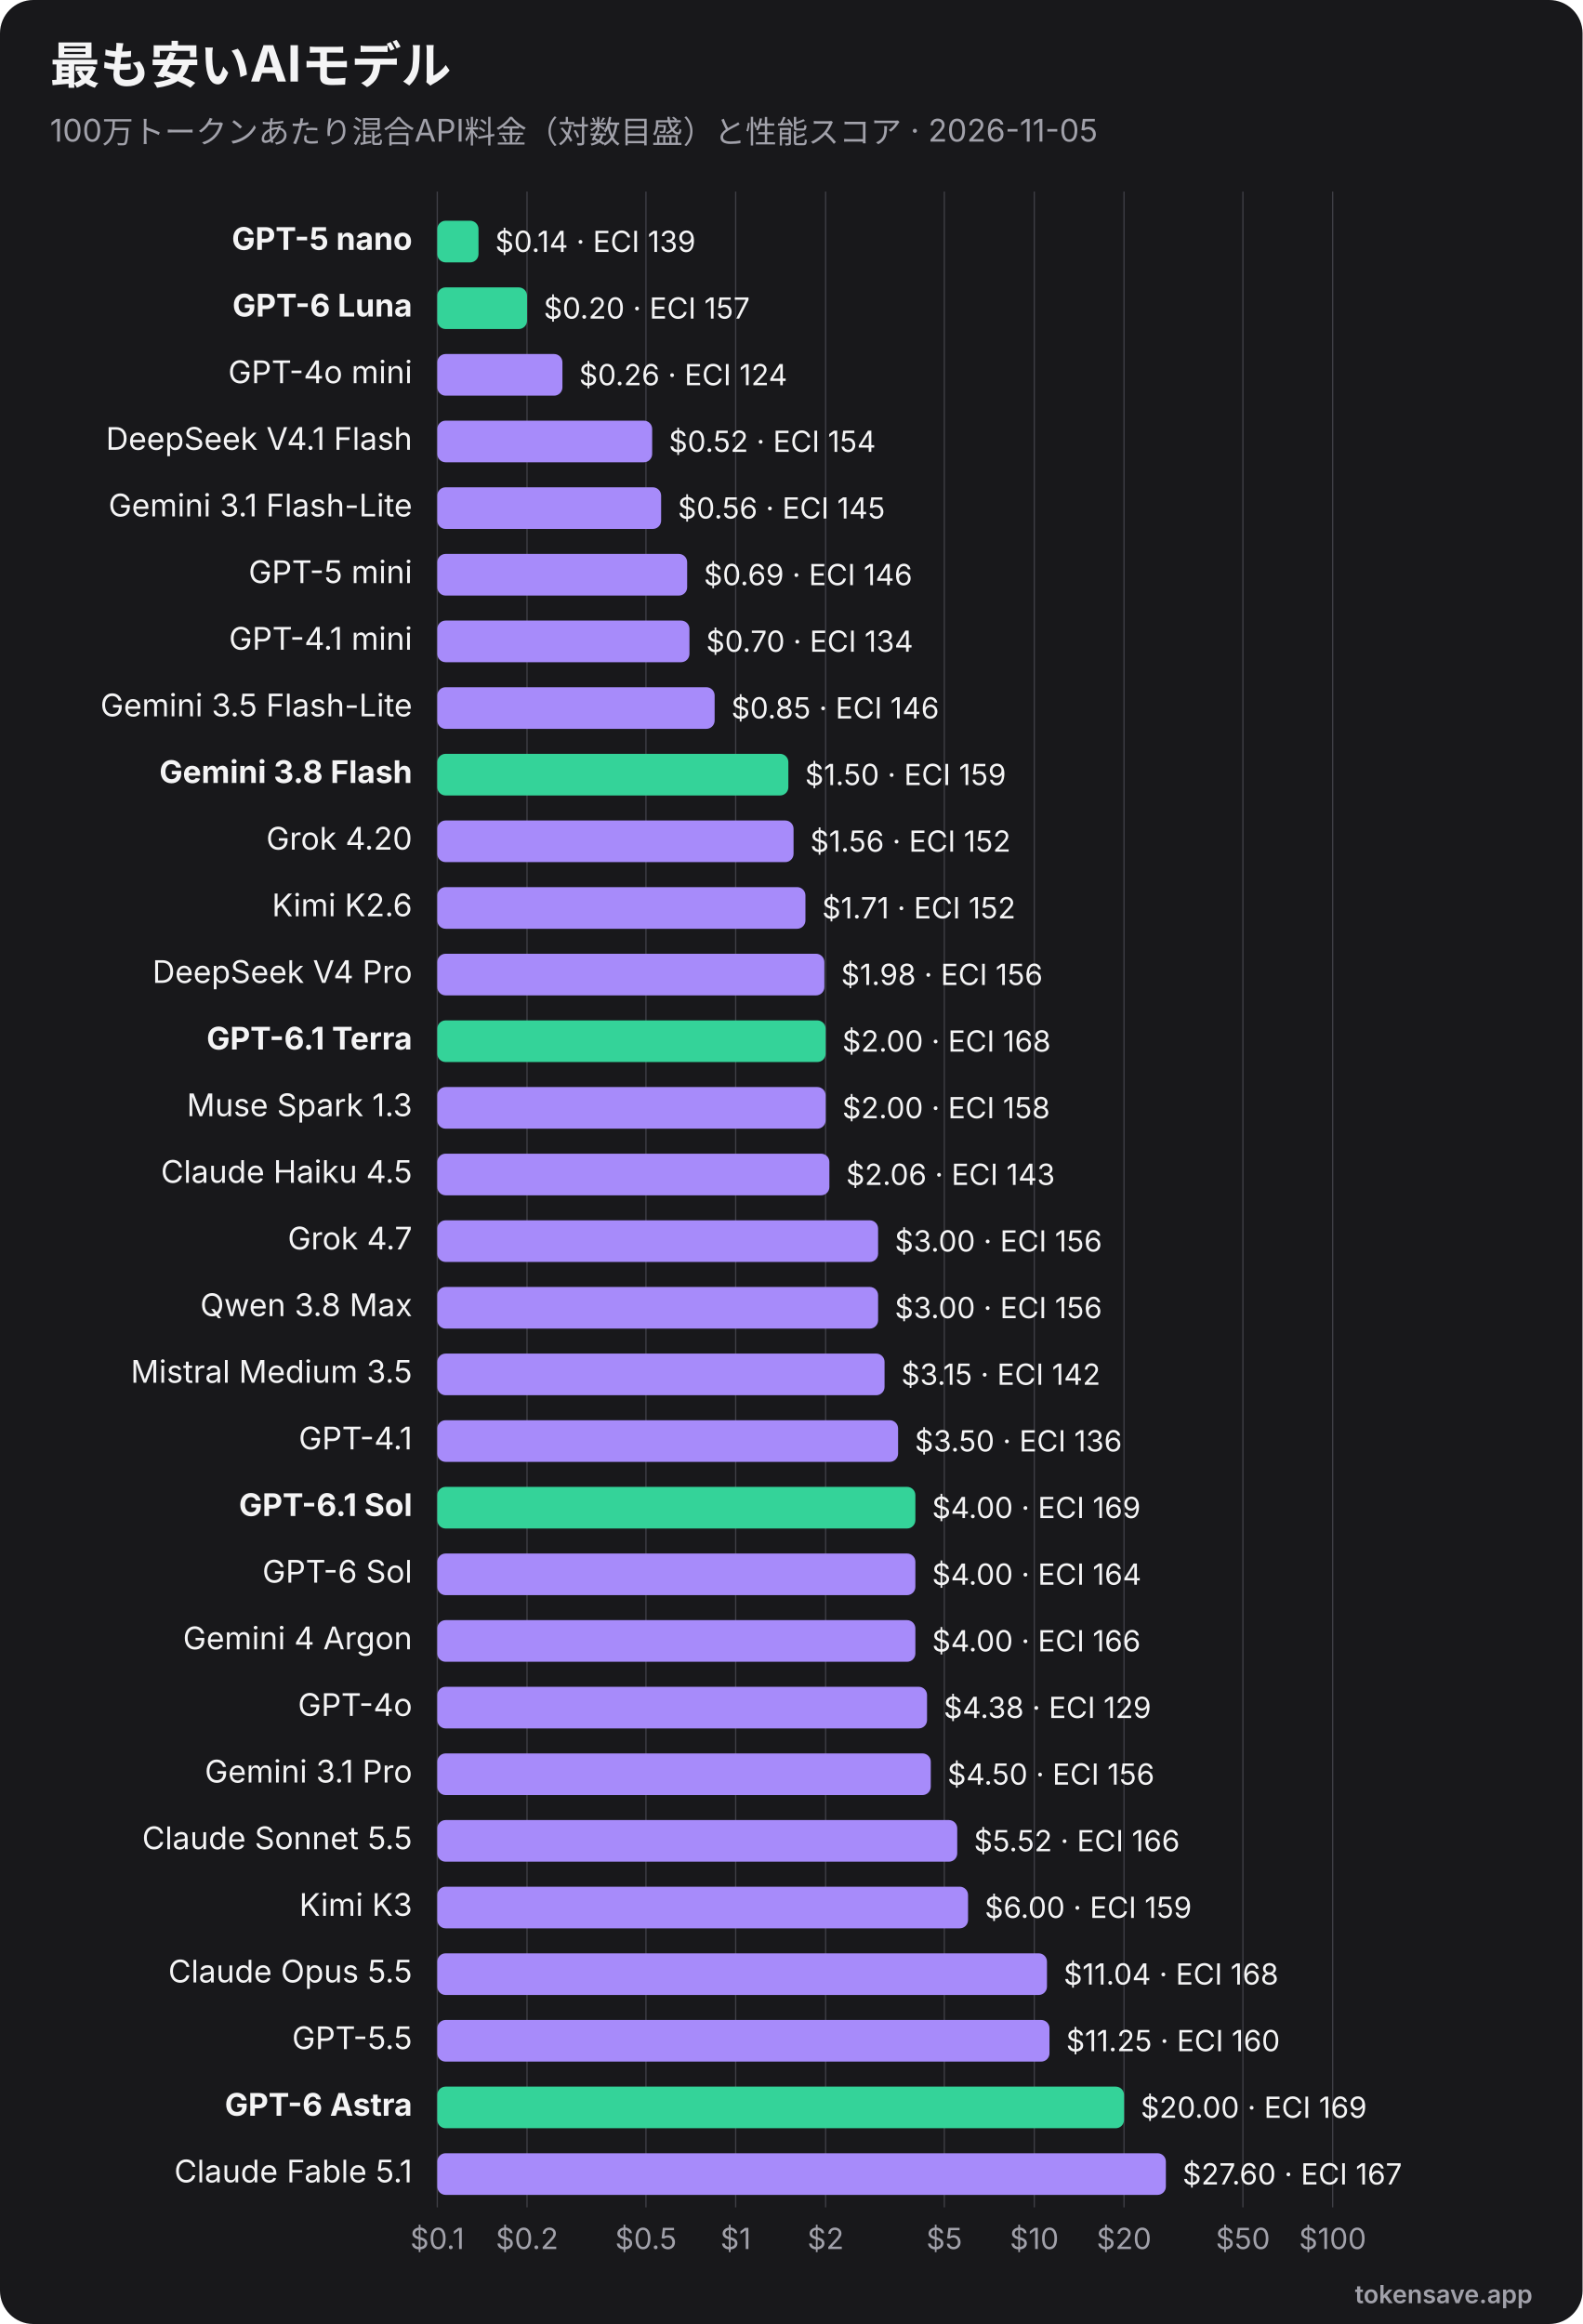
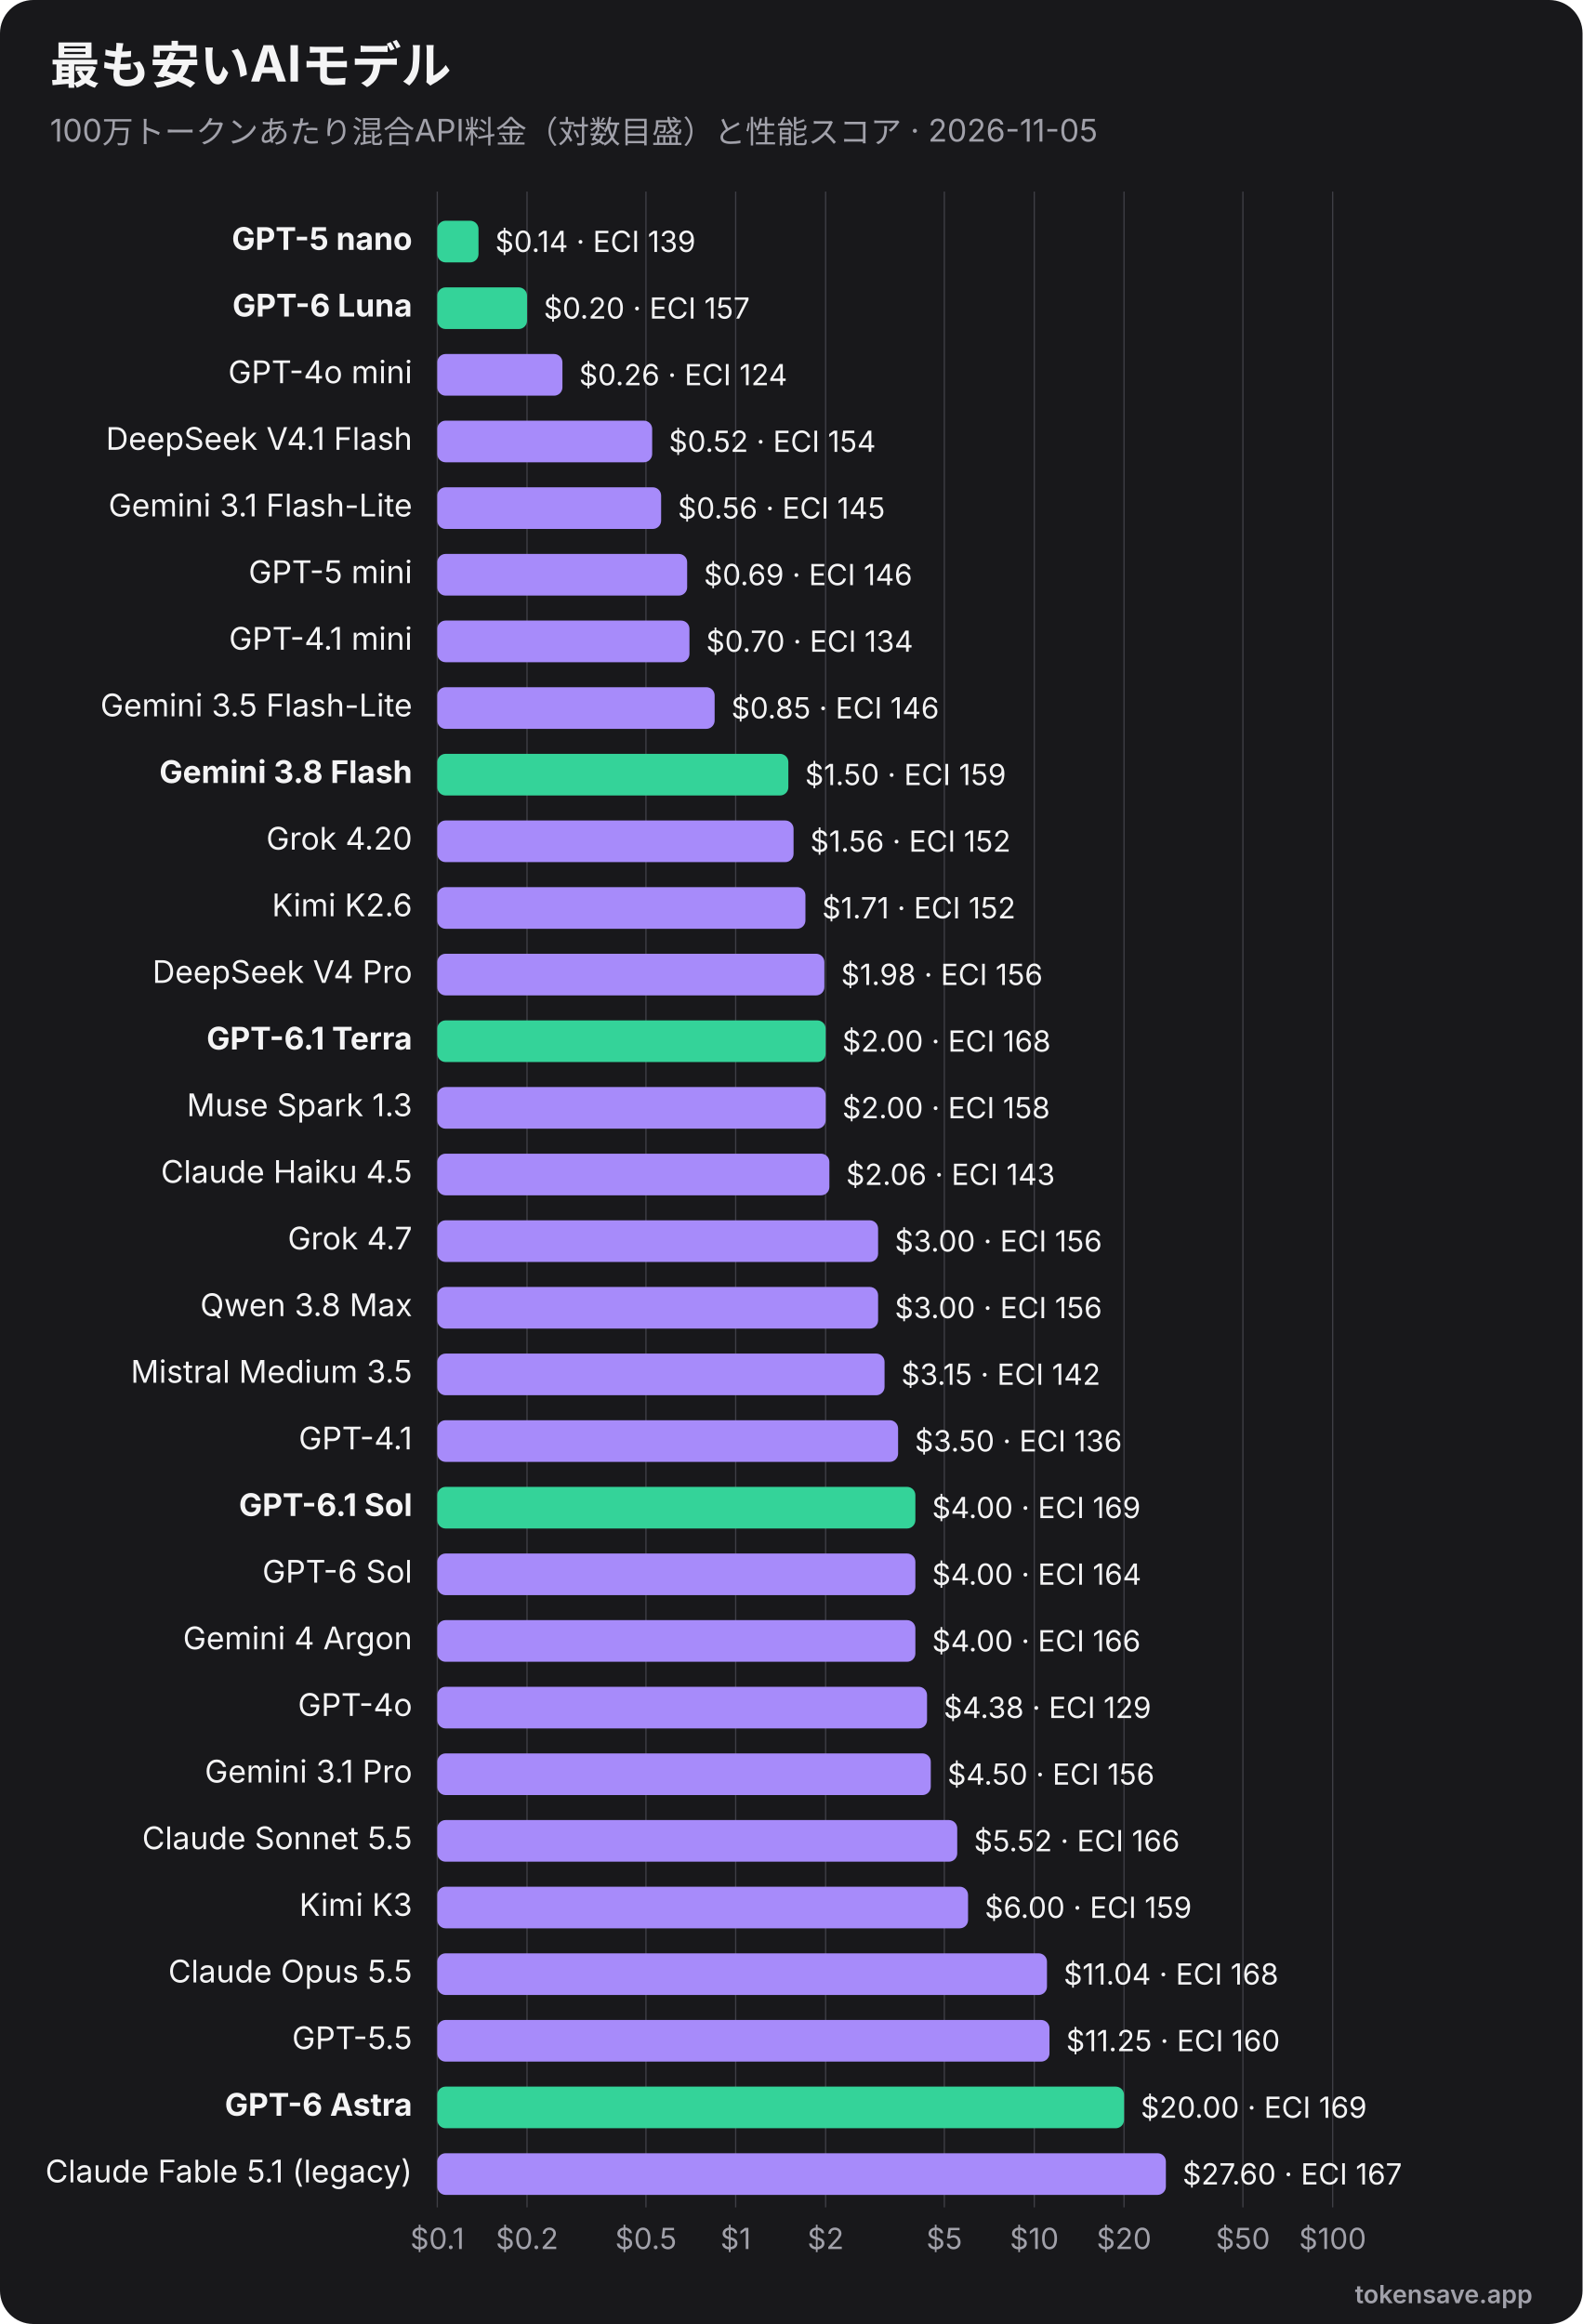
<svg xmlns="http://www.w3.org/2000/svg" viewBox="0 0 760 1116" width="760" height="1116" role="img" font-family="Inter, 'Segoe UI', Helvetica, Arial, sans-serif">
  <rect width="760" height="1116" rx="16" fill="#18181b" />
  <text x="24" y="40" font-size="24" font-weight="700" fill="#f4f4f5">最も安いAIモデル</text>
  <text x="24" y="68" font-size="15" fill="#a1a1aa">100万トークンあたり混合API料金（対数目盛）と性能スコア · 2026-11-05</text>
  <line x1="210.0" y1="92" x2="210.0" y2="1060" stroke="#3f3f46" stroke-width="0.6" />
  <text x="210.0" y="1080" text-anchor="middle" font-size="14" fill="#a1a1aa">$0.1</text>
  <line x1="253.1" y1="92" x2="253.1" y2="1060" stroke="#3f3f46" stroke-width="0.6" />
  <text x="253.1" y="1080" text-anchor="middle" font-size="14" fill="#a1a1aa">$0.2</text>
  <line x1="310.2" y1="92" x2="310.2" y2="1060" stroke="#3f3f46" stroke-width="0.6" />
  <text x="310.2" y="1080" text-anchor="middle" font-size="14" fill="#a1a1aa">$0.5</text>
  <line x1="353.3" y1="92" x2="353.3" y2="1060" stroke="#3f3f46" stroke-width="0.6" />
  <text x="353.3" y="1080" text-anchor="middle" font-size="14" fill="#a1a1aa">$1</text>
  <line x1="396.5" y1="92" x2="396.5" y2="1060" stroke="#3f3f46" stroke-width="0.6" />
  <text x="396.5" y="1080" text-anchor="middle" font-size="14" fill="#a1a1aa">$2</text>
  <line x1="453.5" y1="92" x2="453.5" y2="1060" stroke="#3f3f46" stroke-width="0.6" />
  <text x="453.5" y="1080" text-anchor="middle" font-size="14" fill="#a1a1aa">$5</text>
  <line x1="496.7" y1="92" x2="496.7" y2="1060" stroke="#3f3f46" stroke-width="0.6" />
  <text x="496.7" y="1080" text-anchor="middle" font-size="14" fill="#a1a1aa">$10</text>
  <line x1="539.8" y1="92" x2="539.8" y2="1060" stroke="#3f3f46" stroke-width="0.6" />
  <text x="539.8" y="1080" text-anchor="middle" font-size="14" fill="#a1a1aa">$20</text>
  <line x1="596.9" y1="92" x2="596.9" y2="1060" stroke="#3f3f46" stroke-width="0.6" />
  <text x="596.9" y="1080" text-anchor="middle" font-size="14" fill="#a1a1aa">$50</text>
  <line x1="640.0" y1="92" x2="640.0" y2="1060" stroke="#3f3f46" stroke-width="0.6" />
  <text x="640.0" y="1080" text-anchor="middle" font-size="14" fill="#a1a1aa">$100</text>
  <text x="198" y="120.0" text-anchor="end" font-size="15" font-weight="700" fill="#f4f4f5">GPT-5 nano</text>
  <rect x="210" y="106.0" width="19.8" height="20" rx="4" fill="#34d399" />
  <text x="237.8" y="121.0" font-size="14" fill="#f4f4f5">$0.14 · ECI 139</text>
  <text x="198" y="152.0" text-anchor="end" font-size="15" font-weight="700" fill="#f4f4f5">GPT-6 Luna</text>
  <rect x="210" y="138.0" width="43.1" height="20" rx="4" fill="#34d399" />
  <text x="261.1" y="153.0" font-size="14" fill="#f4f4f5">$0.20 · ECI 157</text>
  <text x="198" y="184.0" text-anchor="end" font-size="15" font-weight="400" fill="#f4f4f5">GPT-4o mini</text>
  <rect x="210" y="170.0" width="60.1" height="20" rx="4" fill="#a78bfa" />
  <text x="278.1" y="185.0" font-size="14" fill="#f4f4f5">$0.26 · ECI 124</text>
  <text x="198" y="216.0" text-anchor="end" font-size="15" font-weight="400" fill="#f4f4f5">DeepSeek V4.1 Flash</text>
  <rect x="210" y="202.0" width="103.2" height="20" rx="4" fill="#a78bfa" />
  <text x="321.2" y="217.0" font-size="14" fill="#f4f4f5">$0.52 · ECI 154</text>
  <text x="198" y="248.0" text-anchor="end" font-size="15" font-weight="400" fill="#f4f4f5">Gemini 3.1 Flash-Lite</text>
  <rect x="210" y="234.0" width="107.5" height="20" rx="4" fill="#a78bfa" />
  <text x="325.5" y="249.0" font-size="14" fill="#f4f4f5">$0.56 · ECI 145</text>
  <text x="198" y="280.0" text-anchor="end" font-size="15" font-weight="400" fill="#f4f4f5">GPT-5 mini</text>
  <rect x="210" y="266.0" width="120.0" height="20" rx="4" fill="#a78bfa" />
  <text x="338.0" y="281.0" font-size="14" fill="#f4f4f5">$0.69 · ECI 146</text>
  <text x="198" y="312.0" text-anchor="end" font-size="15" font-weight="400" fill="#f4f4f5">GPT-4.1 mini</text>
  <rect x="210" y="298.0" width="121.1" height="20" rx="4" fill="#a78bfa" />
  <text x="339.1" y="313.0" font-size="14" fill="#f4f4f5">$0.70 · ECI 134</text>
  <text x="198" y="344.0" text-anchor="end" font-size="15" font-weight="400" fill="#f4f4f5">Gemini 3.5 Flash-Lite</text>
  <rect x="210" y="330.0" width="133.2" height="20" rx="4" fill="#a78bfa" />
  <text x="351.2" y="345.0" font-size="14" fill="#f4f4f5">$0.85 · ECI 146</text>
  <text x="198" y="376.0" text-anchor="end" font-size="15" font-weight="700" fill="#f4f4f5">Gemini 3.8 Flash</text>
  <rect x="210" y="362.0" width="168.6" height="20" rx="4" fill="#34d399" />
  <text x="386.6" y="377.0" font-size="14" fill="#f4f4f5">$1.50 · ECI 159</text>
  <text x="198" y="408.0" text-anchor="end" font-size="15" font-weight="400" fill="#f4f4f5">Grok 4.20</text>
  <rect x="210" y="394.0" width="171.1" height="20" rx="4" fill="#a78bfa" />
  <text x="389.1" y="409.0" font-size="14" fill="#f4f4f5">$1.56 · ECI 152</text>
  <text x="198" y="440.0" text-anchor="end" font-size="15" font-weight="400" fill="#f4f4f5">Kimi K2.6</text>
  <rect x="210" y="426.0" width="176.8" height="20" rx="4" fill="#a78bfa" />
  <text x="394.8" y="441.0" font-size="14" fill="#f4f4f5">$1.71 · ECI 152</text>
  <text x="198" y="472.0" text-anchor="end" font-size="15" font-weight="400" fill="#f4f4f5">DeepSeek V4 Pro</text>
  <rect x="210" y="458.0" width="185.9" height="20" rx="4" fill="#a78bfa" />
  <text x="403.9" y="473.0" font-size="14" fill="#f4f4f5">$1.98 · ECI 156</text>
  <text x="198" y="504.0" text-anchor="end" font-size="15" font-weight="700" fill="#f4f4f5">GPT-6.1 Terra</text>
  <rect x="210" y="490.0" width="186.5" height="20" rx="4" fill="#34d399" />
  <text x="404.5" y="505.0" font-size="14" fill="#f4f4f5">$2.00 · ECI 168</text>
  <text x="198" y="536.0" text-anchor="end" font-size="15" font-weight="400" fill="#f4f4f5">Muse Spark 1.3</text>
  <rect x="210" y="522.0" width="186.5" height="20" rx="4" fill="#a78bfa" />
  <text x="404.5" y="537.0" font-size="14" fill="#f4f4f5">$2.00 · ECI 158</text>
  <text x="198" y="568.0" text-anchor="end" font-size="15" font-weight="400" fill="#f4f4f5">Claude Haiku 4.5</text>
  <rect x="210" y="554.0" width="188.3" height="20" rx="4" fill="#a78bfa" />
  <text x="406.3" y="569.0" font-size="14" fill="#f4f4f5">$2.06 · ECI 143</text>
  <text x="198" y="600.0" text-anchor="end" font-size="15" font-weight="400" fill="#f4f4f5">Grok 4.7</text>
  <rect x="210" y="586.0" width="211.7" height="20" rx="4" fill="#a78bfa" />
  <text x="429.7" y="601.0" font-size="14" fill="#f4f4f5">$3.00 · ECI 156</text>
  <text x="198" y="632.0" text-anchor="end" font-size="15" font-weight="400" fill="#f4f4f5">Qwen 3.8 Max</text>
  <rect x="210" y="618.0" width="211.7" height="20" rx="4" fill="#a78bfa" />
  <text x="429.7" y="633.0" font-size="14" fill="#f4f4f5">$3.00 · ECI 156</text>
  <text x="198" y="664.0" text-anchor="end" font-size="15" font-weight="400" fill="#f4f4f5">Mistral Medium 3.5</text>
  <rect x="210" y="650.0" width="214.8" height="20" rx="4" fill="#a78bfa" />
  <text x="432.8" y="665.0" font-size="14" fill="#f4f4f5">$3.15 · ECI 142</text>
  <text x="198" y="696.0" text-anchor="end" font-size="15" font-weight="400" fill="#f4f4f5">GPT-4.1</text>
  <rect x="210" y="682.0" width="221.3" height="20" rx="4" fill="#a78bfa" />
  <text x="439.3" y="697.0" font-size="14" fill="#f4f4f5">$3.50 · ECI 136</text>
  <text x="198" y="728.0" text-anchor="end" font-size="15" font-weight="700" fill="#f4f4f5">GPT-6.1 Sol</text>
  <rect x="210" y="714.0" width="229.6" height="20" rx="4" fill="#34d399" />
  <text x="447.6" y="729.0" font-size="14" fill="#f4f4f5">$4.00 · ECI 169</text>
  <text x="198" y="760.0" text-anchor="end" font-size="15" font-weight="400" fill="#f4f4f5">GPT-6 Sol</text>
  <rect x="210" y="746.0" width="229.6" height="20" rx="4" fill="#a78bfa" />
  <text x="447.6" y="761.0" font-size="14" fill="#f4f4f5">$4.00 · ECI 164</text>
  <text x="198" y="792.0" text-anchor="end" font-size="15" font-weight="400" fill="#f4f4f5">Gemini 4 Argon</text>
  <rect x="210" y="778.0" width="229.6" height="20" rx="4" fill="#a78bfa" />
  <text x="447.6" y="793.0" font-size="14" fill="#f4f4f5">$4.00 · ECI 166</text>
  <text x="198" y="824.0" text-anchor="end" font-size="15" font-weight="400" fill="#f4f4f5">GPT-4o</text>
  <rect x="210" y="810.0" width="235.2" height="20" rx="4" fill="#a78bfa" />
  <text x="453.2" y="825.0" font-size="14" fill="#f4f4f5">$4.38 · ECI 129</text>
  <text x="198" y="856.0" text-anchor="end" font-size="15" font-weight="400" fill="#f4f4f5">Gemini 3.1 Pro</text>
  <rect x="210" y="842.0" width="237.0" height="20" rx="4" fill="#a78bfa" />
  <text x="455.0" y="857.0" font-size="14" fill="#f4f4f5">$4.50 · ECI 156</text>
  <text x="198" y="888.0" text-anchor="end" font-size="15" font-weight="400" fill="#f4f4f5">Claude Sonnet 5.5</text>
  <rect x="210" y="874.0" width="249.7" height="20" rx="4" fill="#a78bfa" />
  <text x="467.7" y="889.0" font-size="14" fill="#f4f4f5">$5.52 · ECI 166</text>
  <text x="198" y="920.0" text-anchor="end" font-size="15" font-weight="400" fill="#f4f4f5">Kimi K3</text>
  <rect x="210" y="906.0" width="254.9" height="20" rx="4" fill="#a78bfa" />
  <text x="472.9" y="921.0" font-size="14" fill="#f4f4f5">$6.00 · ECI 159</text>
  <text x="198" y="952.0" text-anchor="end" font-size="15" font-weight="400" fill="#f4f4f5">Claude Opus 5.5</text>
  <rect x="210" y="938.0" width="292.8" height="20" rx="4" fill="#a78bfa" />
  <text x="510.8" y="953.0" font-size="14" fill="#f4f4f5">$11.04 · ECI 168</text>
  <text x="198" y="984.0" text-anchor="end" font-size="15" font-weight="400" fill="#f4f4f5">GPT-5.5</text>
  <rect x="210" y="970.0" width="294.0" height="20" rx="4" fill="#a78bfa" />
  <text x="512.0" y="985.0" font-size="14" fill="#f4f4f5">$11.25 · ECI 160</text>
  <text x="198" y="1016.0" text-anchor="end" font-size="15" font-weight="700" fill="#f4f4f5">GPT-6 Astra</text>
  <rect x="210" y="1002.0" width="329.8" height="20" rx="4" fill="#34d399" />
  <text x="547.8" y="1017.0" font-size="14" fill="#f4f4f5">$20.00 · ECI 169</text>
-   <text x="198" y="1048.0" text-anchor="end" font-size="15" font-weight="400" fill="#f4f4f5">Claude Fable 5.1</text>
+   <text x="198" y="1048.0" text-anchor="end" font-size="15" font-weight="400" fill="#f4f4f5">Claude Fable 5.1 (legacy)</text>
  <rect x="210" y="1034.0" width="349.9" height="20" rx="4" fill="#a78bfa" />
  <text x="567.9" y="1049.0" font-size="14" fill="#f4f4f5">$27.60 · ECI 167</text>
  <text x="736" y="1106" text-anchor="end" font-size="12" font-weight="600" fill="#a1a1aa">tokensave.app</text>
</svg>
